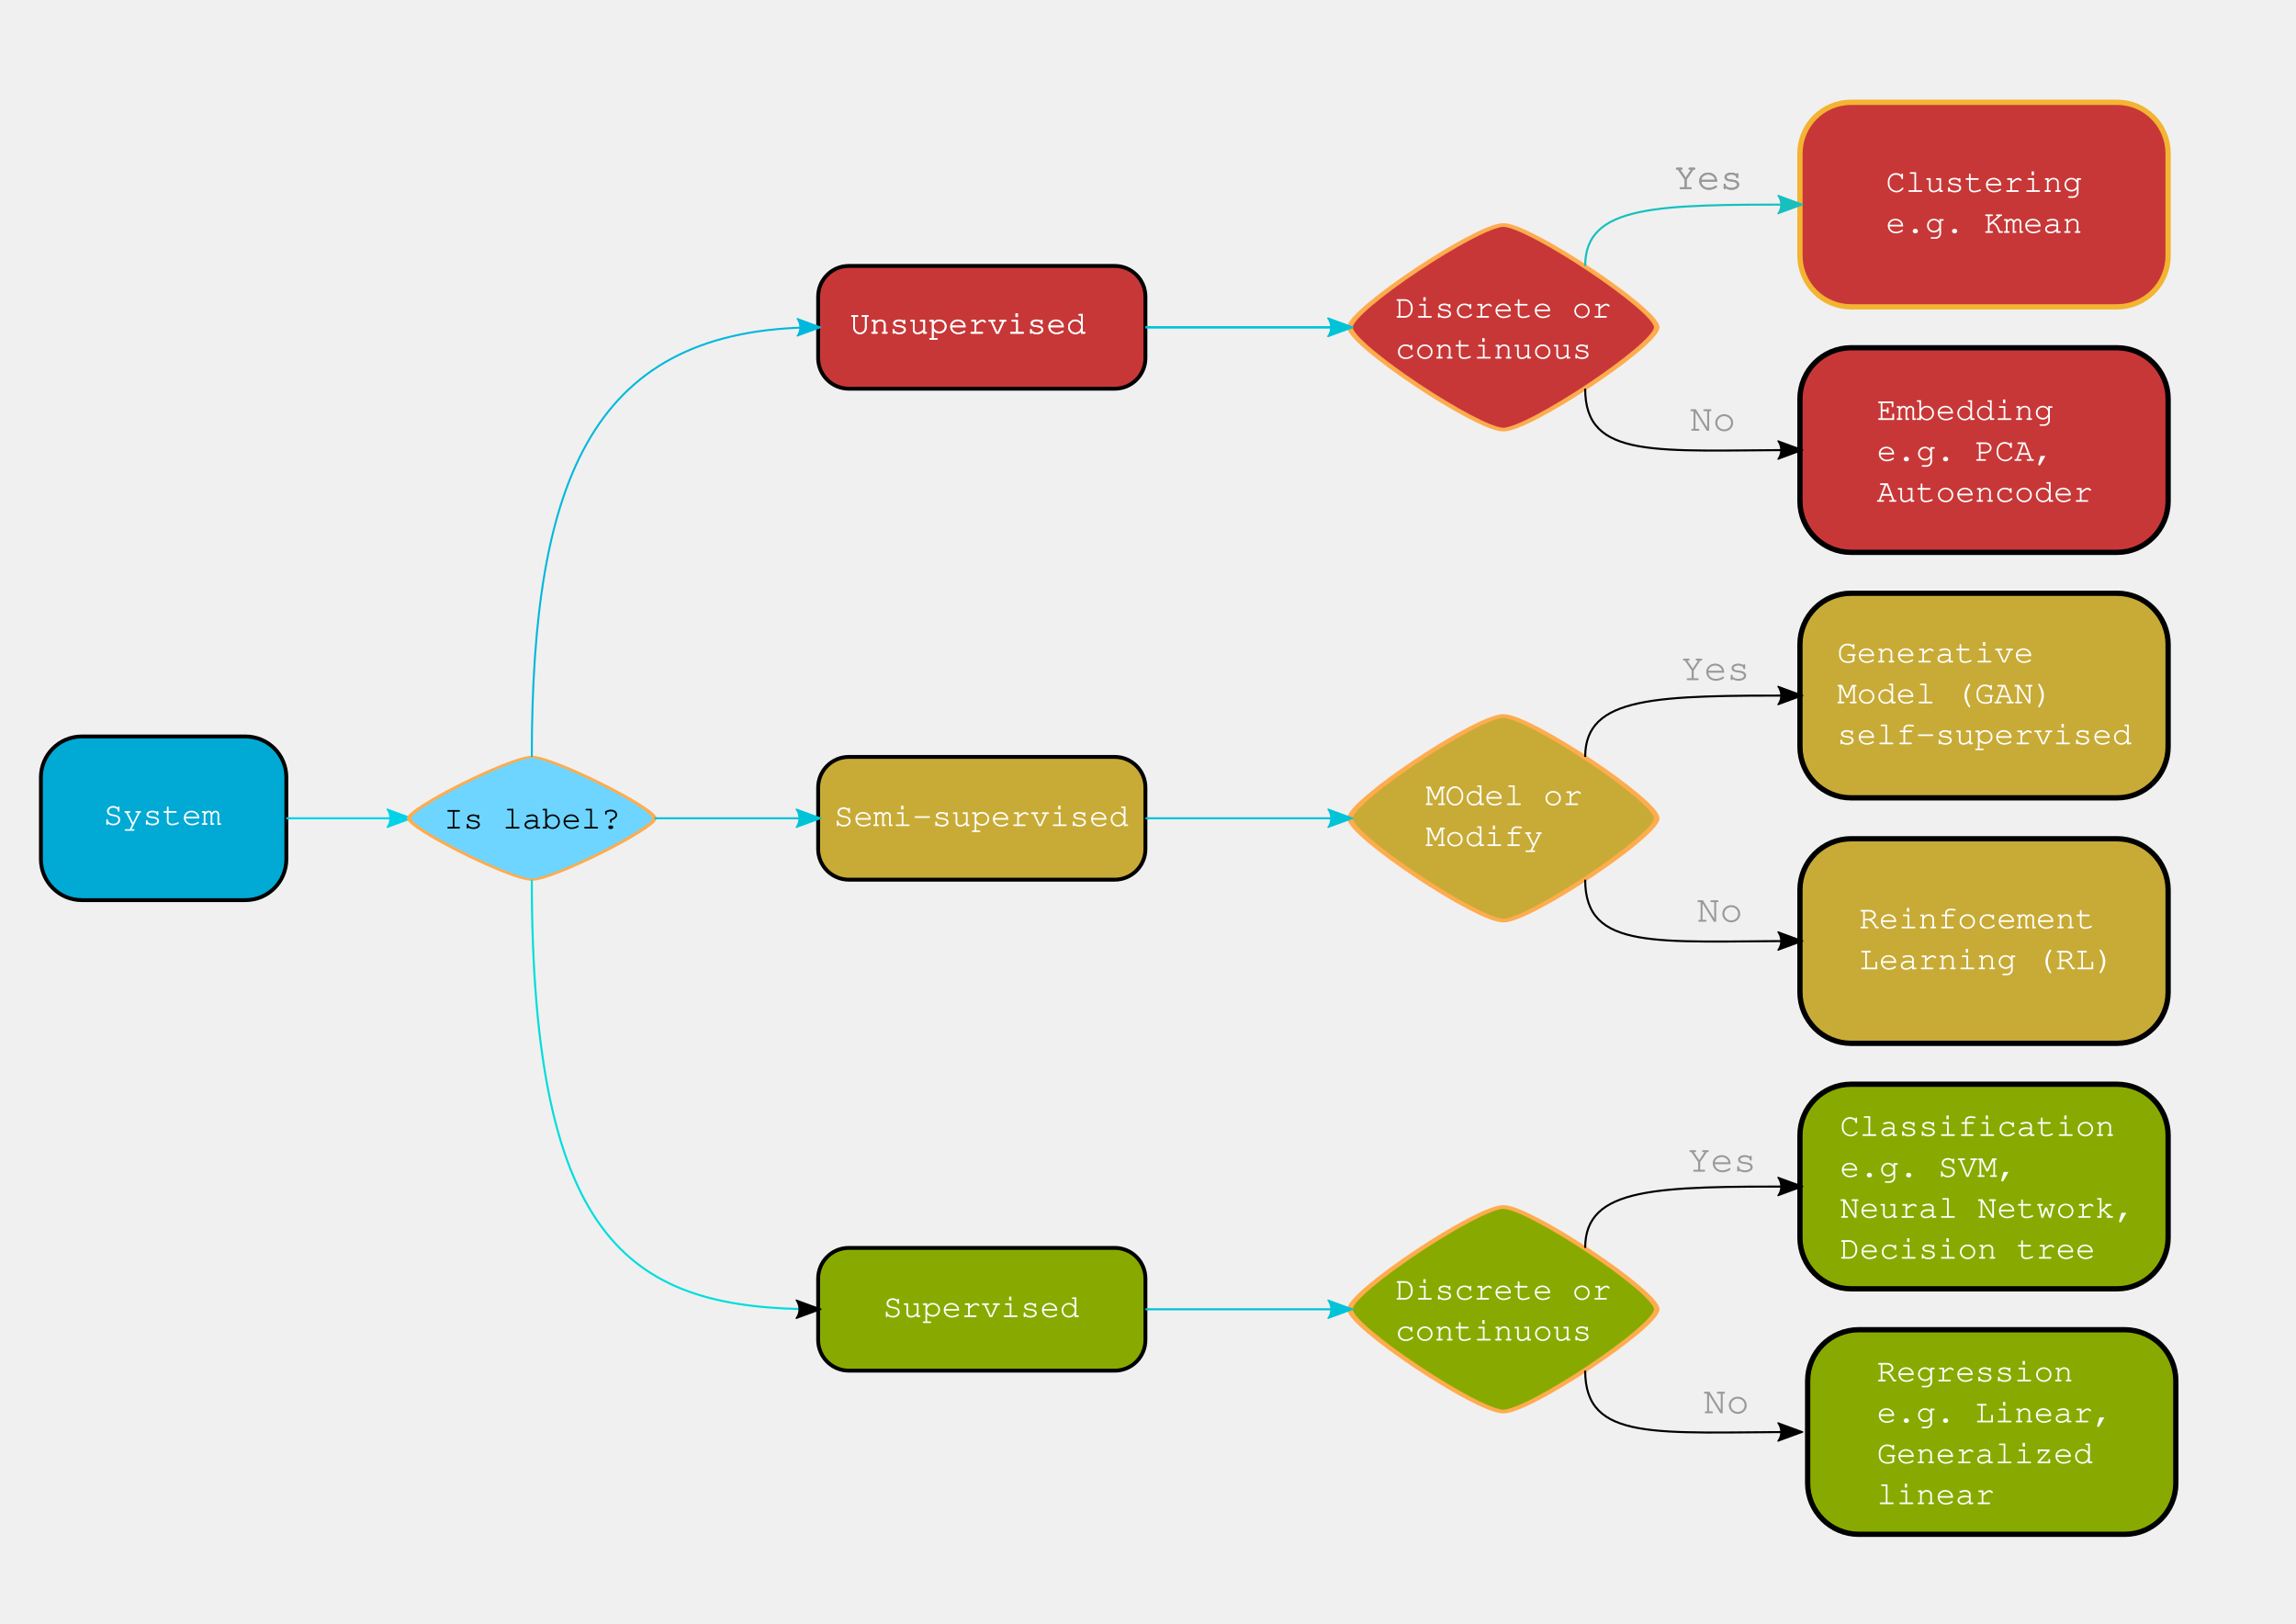
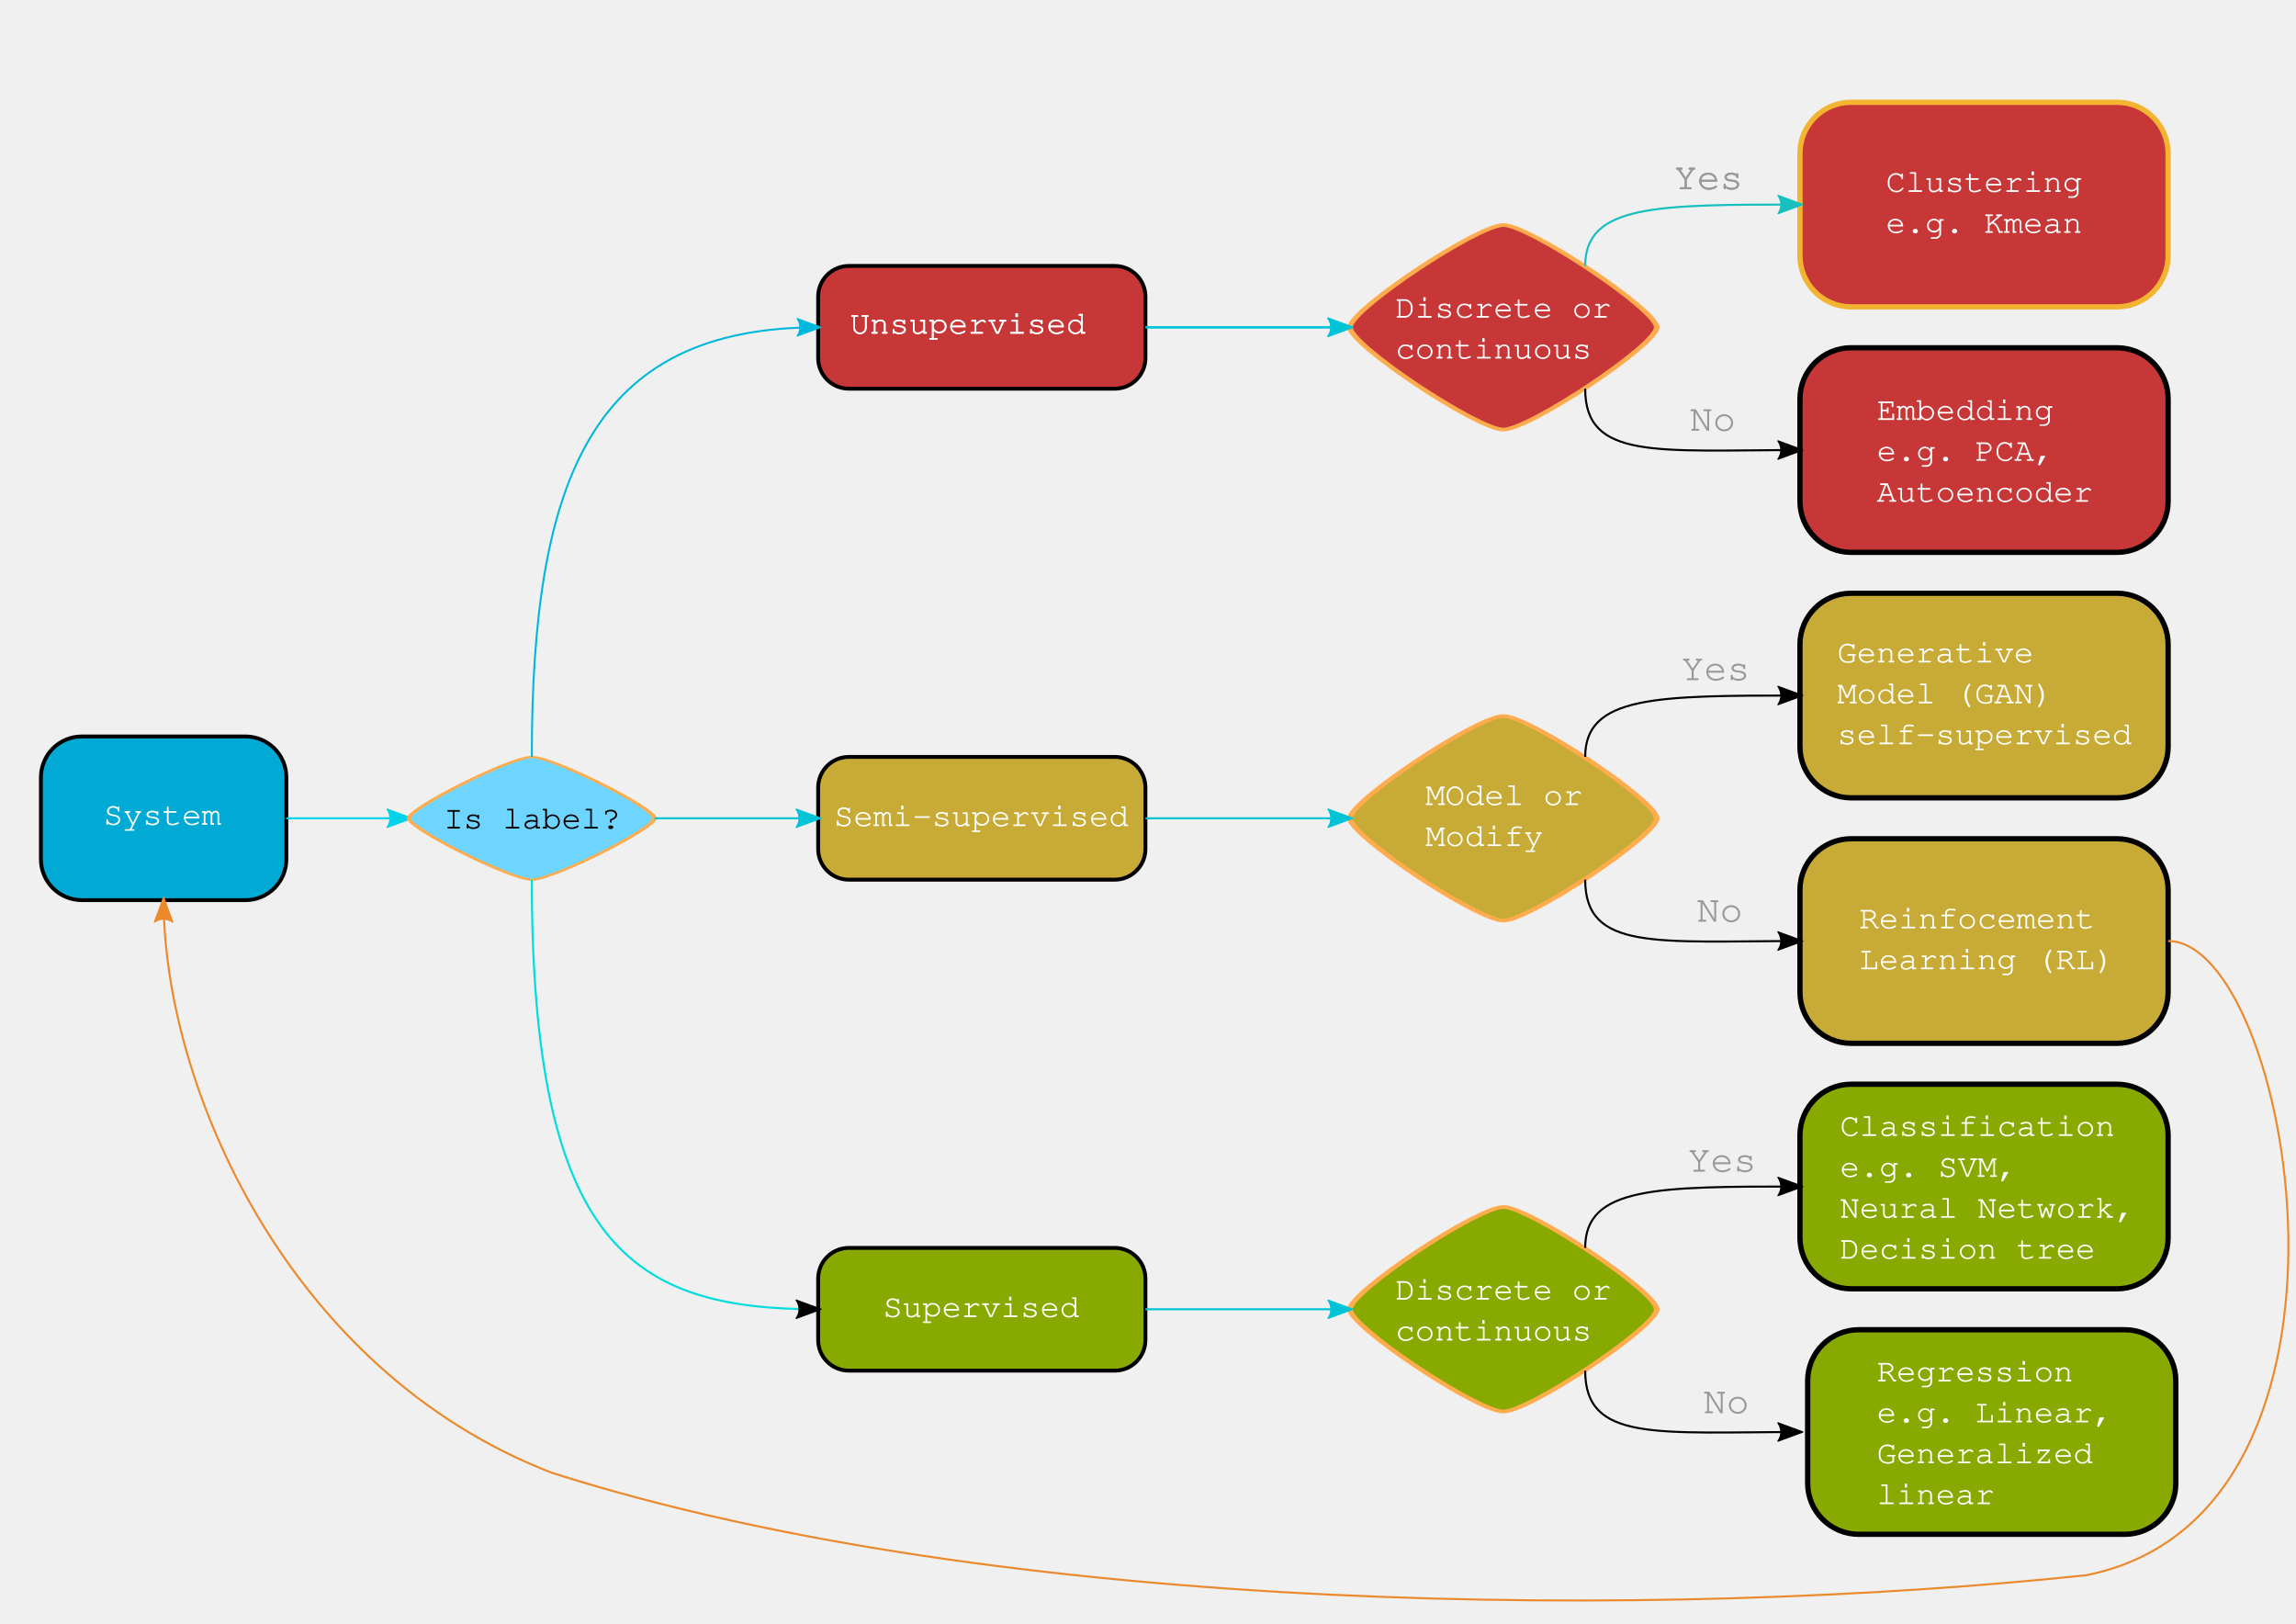
<svg xmlns="http://www.w3.org/2000/svg" xmlns:ns1="http://www.openswatchbook.org/uri/2009/osb" width="297mm" height="210mm" viewBox="0 0 297 210" version="1.1" id="svg10931">
  <defs id="defs10925">
+     <marker style="overflow:visible;" id="marker30130" refX="0.0" refY="0.0" orient="auto">
+       <path transform="scale(1.1) rotate(180) translate(1,0)" d="M 8.719,4.034 L -2.207,0.016 L 8.719,-4.002 C 6.973,-1.63 6.983,1.616 8.719,4.034 z " style="fill-rule:evenodd;stroke-width:0.625;stroke-linejoin:round;stroke:#eb8a2d;stroke-opacity:1;fill:#eb8a2d;fill-opacity:1" id="path30128" />
+     </marker>
    <marker style="overflow:visible;" id="marker27024" refX="0.0" refY="0.0" orient="auto">
      <path transform="scale(1.1) rotate(180) translate(1,0)" d="M 8.719,4.034 L -2.207,0.016 L 8.719,-4.002 C 6.973,-1.63 6.983,1.616 8.719,4.034 z " style="fill-rule:evenodd;stroke-width:0.625;stroke-linejoin:round;stroke:#000000;stroke-opacity:1;fill:#000000;fill-opacity:1" id="path27022" />
    </marker>
    <marker style="overflow:visible;" id="marker26924" refX="0.0" refY="0.0" orient="auto">
      <path transform="scale(1.1) rotate(180) translate(1,0)" d="M 8.719,4.034 L -2.207,0.016 L 8.719,-4.002 C 6.973,-1.63 6.983,1.616 8.719,4.034 z " style="fill-rule:evenodd;stroke-width:0.625;stroke-linejoin:round;stroke:#000000;stroke-opacity:1;fill:#000000;fill-opacity:1" id="path26922" />
    </marker>
    <marker style="overflow:visible;" id="marker26830" refX="0.0" refY="0.0" orient="auto">
      <path transform="scale(1.1) rotate(180) translate(1,0)" d="M 8.719,4.034 L -2.207,0.016 L 8.719,-4.002 C 6.973,-1.63 6.983,1.616 8.719,4.034 z " style="fill-rule:evenodd;stroke-width:0.625;stroke-linejoin:round;stroke:#000000;stroke-opacity:1;fill:#000000;fill-opacity:1" id="path26828" />
    </marker>
    <marker style="overflow:visible;" id="marker26742" refX="0.0" refY="0.0" orient="auto">
      <path transform="scale(1.1) rotate(180) translate(1,0)" d="M 8.719,4.034 L -2.207,0.016 L 8.719,-4.002 C 6.973,-1.63 6.983,1.616 8.719,4.034 z " style="fill-rule:evenodd;stroke-width:0.625;stroke-linejoin:round;stroke:#000000;stroke-opacity:1;fill:#000000;fill-opacity:1" id="path26740" />
    </marker>
    <marker style="overflow:visible;" id="marker26660" refX="0.0" refY="0.0" orient="auto">
      <path transform="scale(1.1) rotate(180) translate(1,0)" d="M 8.719,4.034 L -2.207,0.016 L 8.719,-4.002 C 6.973,-1.63 6.983,1.616 8.719,4.034 z " style="fill-rule:evenodd;stroke-width:0.625;stroke-linejoin:round;stroke:#000000;stroke-opacity:1;fill:#000000;fill-opacity:1" id="path26658" />
    </marker>
    <marker style="overflow:visible;" id="marker26584" refX="0.0" refY="0.0" orient="auto">
      <path transform="scale(1.1) rotate(180) translate(1,0)" d="M 8.719,4.034 L -2.207,0.016 L 8.719,-4.002 C 6.973,-1.63 6.983,1.616 8.719,4.034 z " style="fill-rule:evenodd;stroke-width:0.625;stroke-linejoin:round;stroke:#17bfbf;stroke-opacity:1;fill:#17bfbf;fill-opacity:1" id="path26582" />
    </marker>
    <marker style="overflow:visible;" id="marker26137" refX="0.0" refY="0.0" orient="auto">
      <path transform="scale(1.1) rotate(180) translate(1,0)" d="M 8.719,4.034 L -2.207,0.016 L 8.719,-4.002 C 6.973,-1.63 6.983,1.616 8.719,4.034 z " style="fill-rule:evenodd;stroke-width:0.625;stroke-linejoin:round;stroke:#00d2e8;stroke-opacity:1;fill:#00d2e8;fill-opacity:1" id="path26135" />
    </marker>
    <marker style="overflow:visible;" id="marker26067" refX="0.0" refY="0.0" orient="auto">
      <path transform="scale(1.1) rotate(180) translate(1,0)" d="M 8.719,4.034 L -2.207,0.016 L 8.719,-4.002 C 6.973,-1.63 6.983,1.616 8.719,4.034 z " style="fill-rule:evenodd;stroke-width:0.625;stroke-linejoin:round;stroke:#00b7dc;stroke-opacity:1;fill:#00b7dc;fill-opacity:1" id="path26065" />
    </marker>
    <marker style="overflow:visible;" id="marker26009" refX="0.0" refY="0.0" orient="auto">
      <path transform="scale(1.1) rotate(180) translate(1,0)" d="M 8.719,4.034 L -2.207,0.016 L 8.719,-4.002 C 6.973,-1.63 6.983,1.616 8.719,4.034 z " style="fill-rule:evenodd;stroke-width:0.625;stroke-linejoin:round;stroke:#000000;stroke-opacity:1;fill:#000000;fill-opacity:1" id="path26007" />
    </marker>
    <marker style="overflow:visible;" id="Arrow2Lend" refX="0.0" refY="0.0" orient="auto">
      <path transform="scale(1.1) rotate(180) translate(1,0)" d="M 8.719,4.034 L -2.207,0.016 L 8.719,-4.002 C 6.973,-1.63 6.983,1.616 8.719,4.034 z " style="fill-rule:evenodd;stroke-width:0.625;stroke-linejoin:round;stroke:#00c3d8;stroke-opacity:1;fill:#00c3d8;fill-opacity:1" id="path25197" />
    </marker>
    <marker style="overflow:visible;" id="marker25667" refX="0.0" refY="0.0" orient="auto">
      <path transform="scale(0.4) rotate(180) translate(10,0)" style="fill-rule:evenodd;stroke:#000000;stroke-width:1pt;stroke-opacity:1;fill:#000000;fill-opacity:1" d="M 0.0,0.0 L 5.0,-5.0 L -12.5,0.0 L 5.0,5.0 L 0.0,0.0 z " id="path25665" />
    </marker>
    <rect x="63.5" y="66.146" width="10.583" height="23.812" id="rect25538" />
    <marker style="overflow:visible;" id="Arrow2Mend" refX="0.0" refY="0.0" orient="auto">
      <path transform="scale(0.6) rotate(180) translate(0,0)" d="M 8.719,4.034 L -2.207,0.016 L 8.719,-4.002 C 6.973,-1.63 6.983,1.616 8.719,4.034 z " style="fill-rule:evenodd;stroke-width:0.625;stroke-linejoin:round;stroke:#000000;stroke-opacity:1;fill:#000000;fill-opacity:1" id="path25203" />
    </marker>
    <marker style="overflow:visible;" id="Arrow1Mend" refX="0.0" refY="0.0" orient="auto">
      <path transform="scale(0.4) rotate(180) translate(10,0)" style="fill-rule:evenodd;stroke:#000000;stroke-width:1pt;stroke-opacity:1;fill:#000000;fill-opacity:1" d="M 0.0,0.0 L 5.0,-5.0 L -12.5,0.0 L 5.0,5.0 L 0.0,0.0 z " id="path25185" />
    </marker>
    <marker style="overflow:visible" id="EmptyTriangleOutM" refX="0.0" refY="0.0" orient="auto">
      <path transform="scale(0.4) translate(-4.5,0)" style="fill-rule:evenodd;fill:#ffffff;stroke:#000000;stroke-width:1pt;stroke-opacity:1" d="M 5.77,0.0 L -2.88,5.0 L -2.88,-5.0 L 5.77,0.0 z " id="path25339" />
    </marker>
    <linearGradient id="linearGradient22619" ns1:paint="solid">
      <stop style="stop-color:#80e6ed;stop-opacity:1;" offset="0" id="stop22617" />
    </linearGradient>
    <symbol id="american_and">
      <g stroke-miterlimit="10" id="g13873">
        <path d="M 0.008,25.244 H 11.919 M 0.008,54.108 H 11.919 M 79.382,39.677 H 67.472" id="path13869" style="stroke-width:0.265" />
        <path d="m 11.919,10.814 v 57.728 c 27.776,0 55.553,-14.432 55.553,-28.863 0,-14.432 -27.776,-28.863 -55.553,-28.863" id="path13871" style="stroke-width:0.265" />
      </g>
    </symbol>
    <symbol id="core_transformer">
      <g stroke-miterlimit="10" id="g14189">
        <path d="m 23.709,23.417 c 4.356,0 7.885,2.168 7.885,4.838 0,2.67 -3.528,4.838 -7.885,4.838 -2.173,0 -3.943,-0.885 -3.943,-1.971 0,-1.092 1.77,-1.971 3.942,-1.971 4.357,0 7.885,2.162 7.885,4.832 0,2.675 -3.528,4.838 -7.885,4.838 -2.173,0 -3.943,-0.879 -3.943,-1.971 0,-1.086 1.77,-1.971 3.942,-1.971 4.357,0 7.885,2.168 7.885,4.838 0,2.67 -3.528,4.837 -7.885,4.837 -2.173,0 -3.943,-0.885 -3.943,-1.971 0,-1.092 1.77,-1.971 3.942,-1.971 4.357,0 7.885,2.163 7.885,4.838 0,2.67 -3.528,4.832 -7.885,4.832 -2.173,0 -3.943,-0.88 -3.943,-1.971 0,-1.087 1.77,-1.971 3.942,-1.971 4.357,0 7.885,2.168 7.885,4.837 0,2.67 -3.528,4.838 -7.885,4.838 m 31.961,-0.007 c -4.356,0 -7.885,-2.168 -7.885,-4.837 0,-2.67 3.528,-4.838 7.885,-4.838 2.173,0 3.937,0.885 3.937,1.971 0,1.092 -1.764,1.971 -3.937,1.971 -4.356,0 -7.885,-2.162 -7.885,-4.832 0,-2.675 3.528,-4.837 7.885,-4.837 2.173,0 3.937,0.879 3.937,1.971 0,1.086 -1.764,1.971 -3.937,1.971 -4.356,0 -7.885,-2.168 -7.885,-4.838 0,-2.67 3.528,-4.838 7.885,-4.838 2.173,0 3.937,0.885 3.937,1.971 0,1.092 -1.764,1.971 -3.937,1.971 -4.356,0 -7.885,-2.162 -7.885,-4.837 0,-2.67 3.528,-4.832 7.885,-4.832 2.173,0 3.937,0.879 3.937,1.971 0,1.087 -1.764,1.971 -3.937,1.971 -4.356,0 -7.885,-2.168 -7.885,-4.837 0,-2.67 3.528,-4.838 7.885,-4.838" id="path14183" style="stroke-width:0.265" />
        <path d="M 0.266,0.29 H 23.92 V 23.945 m 0,31.539 V 79.138 H 0.266 M 79.113,0.291 H 55.458 V 23.946 m 0,31.539 v 23.655 h 23.655" id="path14185" style="stroke-width:0.265" />
        <path d="M 41.662,59.423 V 19.997 M 37.72,59.423 V 19.997" id="path14187" style="stroke-width:0.265" />
      </g>
    </symbol>
    <symbol id="ic_arrow_forward_24px">
      <path d="M 3.175,1.058 2.802,1.431 4.278,2.91 H 1.058 V 3.44 H 4.278 L 2.802,4.919 3.175,5.292 5.292,3.175 Z" id="path25018" style="stroke-width:0.265" />
    </symbol>
    <marker style="overflow:visible" id="Arrow2Lend-7" refX="0" refY="0" orient="auto">
      <path transform="matrix(-1.1,0,0,-1.1,-1.1,0)" d="M 8.719,4.034 -2.207,0.016 8.719,-4.002 c -1.745,2.372 -1.735,5.617 -6e-7,8.035 z" style="fill:#00c3d8;fill-opacity:1;fill-rule:evenodd;stroke:#00c3d8;stroke-width:0.625;stroke-linejoin:round;stroke-opacity:1" id="path25197-6" />
    </marker>
    <marker style="overflow:visible" id="Arrow2Lend-7-8" refX="0" refY="0" orient="auto">
      <path transform="matrix(-1.1,0,0,-1.1,-1.1,0)" d="M 8.719,4.034 -2.207,0.016 8.719,-4.002 c -1.745,2.372 -1.735,5.617 -6e-7,8.035 z" style="fill:#00c3d8;fill-opacity:1;fill-rule:evenodd;stroke:#00c3d8;stroke-width:0.625;stroke-linejoin:round;stroke-opacity:1" id="path25197-6-3" />
    </marker>
    <marker style="overflow:visible" id="Arrow2Lend-7-8-2" refX="0" refY="0" orient="auto">
      <path transform="matrix(-1.1,0,0,-1.1,-1.1,0)" d="M 8.719,4.034 -2.207,0.016 8.719,-4.002 c -1.745,2.372 -1.735,5.617 -6e-7,8.035 z" style="fill:#00c3d8;fill-opacity:1;fill-rule:evenodd;stroke:#00c3d8;stroke-width:0.625;stroke-linejoin:round;stroke-opacity:1" id="path25197-6-3-9" />
    </marker>
    <marker style="overflow:visible" id="Arrow2Lend-7-8-0" refX="0" refY="0" orient="auto">
      <path transform="matrix(-1.1,0,0,-1.1,-1.1,0)" d="M 8.719,4.034 -2.207,0.016 8.719,-4.002 c -1.745,2.372 -1.735,5.617 -6e-7,8.035 z" style="fill:#00c3d8;fill-opacity:1;fill-rule:evenodd;stroke:#00c3d8;stroke-width:0.625;stroke-linejoin:round;stroke-opacity:1" id="path25197-6-3-92" />
    </marker>
  </defs>
  <g id="layer1">
    <rect style="opacity:1;fill:#00aad4;fill-opacity:1;fill-rule:evenodd;stroke:#000000;stroke-width:0.5;stroke-linecap:round;stroke-linejoin:round;stroke-miterlimit:4;stroke-dasharray:none" id="rect20697" width="31.75" height="21.167" x="5.292" y="95.25" ry="5.292" />
    <path style="opacity:1;fill:none;stroke:#00d2e8;stroke-width:0.265;stroke-linecap:butt;stroke-linejoin:miter;stroke-miterlimit:4;stroke-dasharray:none;stroke-opacity:1;marker-end:url(#marker26137)" d="M 37.042,105.833 H 52.917" id="path25174" />
    <path style="opacity:1;fill:#6dd5ff;fill-opacity:1;fill-rule:evenodd;stroke:#ffac4e;stroke-width:0.524;stroke-linecap:round;stroke-linejoin:round;stroke-miterlimit:4;stroke-dasharray:none;stroke-dashoffset:0;stroke-opacity:1" id="path25522" d="m 91.281,41.01 c 0,2.47 -12.083,14.552 -14.552,14.552 -2.47,0 -14.552,-12.083 -14.552,-14.552 0,-2.47 12.083,-14.552 14.552,-14.552 2.47,0 14.552,12.083 14.552,14.552 z" transform="matrix(1.090909,0,0,0.5454544,-14.91289,83.46402)" />
    <text xml:space="preserve" style="font-size:4.233px;line-height:1.25;font-family:Courier;-inkscape-font-specification:Courier;stroke-width:0.265" x="57.411" y="107.16" id="text25534">
      <tspan id="tspan25532" x="57.411" y="107.16" style="font-size:4.233px;stroke-width:0.265">Is label?</tspan>
    </text>
    <text xml:space="preserve" id="text25536" style="font-size:10.583px;line-height:1.25;font-family:Courier;-inkscape-font-specification:Courier;white-space:pre;shape-inside:url(#rect25538);" />
    <rect style="fill:#c83737;fill-opacity:1;fill-rule:evenodd;stroke:#000000;stroke-width:0.5;stroke-linecap:round;stroke-linejoin:round;stroke-miterlimit:4;stroke-dasharray:none" id="rect20697-7" width="42.333" height="15.875" x="105.833" y="34.396" ry="3.969" />
    <rect style="fill:#c8ab37;fill-opacity:1;fill-rule:evenodd;stroke:#000000;stroke-width:0.5;stroke-linecap:round;stroke-linejoin:round;stroke-miterlimit:4;stroke-dasharray:none" id="rect20697-9" width="42.333" height="15.875" x="105.833" y="97.896" ry="3.969" />
    <rect style="fill:#88aa00;fill-opacity:1;fill-rule:evenodd;stroke:#000000;stroke-width:0.5;stroke-linecap:round;stroke-linejoin:round;stroke-miterlimit:4;stroke-dasharray:none" id="rect20697-7-7" width="42.333" height="15.875" x="105.833" y="161.396" ry="3.969" />
    <path style="fill:none;stroke:#00b7dc;stroke-width:0.253px;stroke-linecap:butt;stroke-linejoin:miter;stroke-opacity:1;marker-end:url(#marker26067)" d="m 68.792,97.896 c 10e-7,-36.236 7.938,-55.562 37.042,-55.562" id="path25597" />
    <path style="fill:none;stroke:#00dddc;stroke-width:0.265;stroke-linecap:butt;stroke-linejoin:miter;stroke-miterlimit:4;stroke-dasharray:none;stroke-opacity:1;marker-end:url(#marker26009)" d="m 68.792,113.771 c 10e-7,47.625 13.229,55.562 37.042,55.562" id="path25599" />
    <path style="fill:none;stroke:#00c3d8;stroke-width:0.265;stroke-linecap:butt;stroke-linejoin:miter;stroke-miterlimit:4;stroke-dasharray:none;stroke-opacity:1;marker-end:url(#Arrow2Lend)" d="M 84.667,105.833 H 105.833" id="path25663" />
    <text xml:space="preserve" style="font-size:4.233px;line-height:1.25;font-family:Courier;-inkscape-font-specification:Courier;fill:#ffffff;stroke-width:0.265" x="109.969" y="43.155" id="text25534-0">
      <tspan id="tspan25532-2" x="109.969" y="43.155" style="font-size:4.233px;fill:#ffffff;stroke:none;stroke-width:0.265;stroke-opacity:1">Unsupervised</tspan>
    </text>
    <text xml:space="preserve" style="font-size:4.233px;line-height:1.25;font-family:Courier;-inkscape-font-specification:Courier;fill:#ffffff;stroke-width:0.265" x="107.866" y="106.843" id="text25534-0-4">
      <tspan id="tspan25532-2-5" x="107.866" y="106.843" style="font-size:4.233px;fill:#ffffff;stroke-width:0.265">Semi-supervised</tspan>
    </text>
    <text xml:space="preserve" style="font-size:4.233px;line-height:1.25;font-family:Courier;-inkscape-font-specification:Courier;fill:#ffffff;stroke-width:0.265" x="114.212" y="170.343" id="text25534-0-49">
      <tspan id="tspan25532-2-9" x="114.212" y="170.343" style="font-size:4.233px;fill:#ffffff;stroke-width:0.265">Supervised</tspan>
    </text>
    <path style="fill:#c83737;fill-opacity:1;fill-rule:evenodd;stroke:#ffac4e;stroke-width:0.524;stroke-linecap:round;stroke-linejoin:round;stroke-miterlimit:4;stroke-dasharray:none;stroke-dashoffset:0;stroke-opacity:1" id="path25522-3" transform="matrix(1.363636,0,0,0.9090907,89.83806,5.051146)" d="m 91.281,41.01 c 0,2.47 -12.083,14.552 -14.552,14.552 -2.47,0 -14.552,-12.083 -14.552,-14.552 0,-2.47 12.083,-14.552 14.552,-14.552 2.47,0 14.552,12.083 14.552,14.552 z" />
    <text xml:space="preserve" style="font-size:4.233px;line-height:1.25;font-family:Courier;-inkscape-font-specification:Courier;fill:#ffffff;stroke-width:0.265" x="180.505" y="41.084" id="text25534-6">
      <tspan id="tspan25532-5" x="180.505" y="41.084" style="font-size:4.233px;fill:#ffffff;stroke-width:0.265">Discrete or</tspan>
      <tspan x="180.505" y="46.375" style="font-size:4.233px;fill:#ffffff;stroke-width:0.265" id="tspan26341">continuous</tspan>
    </text>
    <path style="fill:#c8ab37;fill-opacity:1;fill-rule:evenodd;stroke:#ffac4e;stroke-width:0.524;stroke-linecap:round;stroke-linejoin:round;stroke-miterlimit:4;stroke-dasharray:none;stroke-dashoffset:0;stroke-opacity:1" id="path25522-3-8" transform="matrix(1.363636,0,0,0.9090907,89.83806,68.55115)" d="m 91.281,41.01 c 0,2.47 -12.083,14.552 -14.552,14.552 -2.47,0 -14.552,-12.083 -14.552,-14.552 0,-2.47 12.083,-14.552 14.552,-14.552 2.47,0 14.552,12.083 14.552,14.552 z" />
    <text xml:space="preserve" style="font-size:4.233px;line-height:1.25;font-family:Courier;-inkscape-font-specification:Courier;fill:#ffffff;stroke-width:0.265" x="184.399" y="104.128" id="text25534-6-0">
      <tspan id="tspan25532-5-9" x="184.399" y="104.128" style="font-size:4.233px;fill:#ffffff;stroke-width:0.265">MOdel or</tspan>
      <tspan x="184.399" y="109.42" style="font-size:4.233px;fill:#ffffff;stroke-width:0.265" id="tspan26341-5">Modify</tspan>
    </text>
    <path style="fill:#88aa00;fill-opacity:1;fill-rule:evenodd;stroke:#ffac4e;stroke-width:0.524;stroke-linecap:round;stroke-linejoin:round;stroke-miterlimit:4;stroke-dasharray:none;stroke-dashoffset:0;stroke-opacity:1" id="path25522-3-5" transform="matrix(1.363636,0,0,0.9090907,89.83806,132.0512)" d="m 91.281,41.01 c 0,2.47 -12.083,14.552 -14.552,14.552 -2.47,0 -14.552,-12.083 -14.552,-14.552 0,-2.47 12.083,-14.552 14.552,-14.552 2.47,0 14.552,12.083 14.552,14.552 z" />
    <text xml:space="preserve" style="font-size:4.233px;line-height:1.25;font-family:Courier;-inkscape-font-specification:Courier;fill:#ffffff;stroke-width:0.265" x="180.505" y="168.084" id="text25534-6-1">
      <tspan id="tspan25532-5-0" x="180.505" y="168.084" style="font-size:4.233px;fill:#ffffff;stroke-width:0.265">Discrete or</tspan>
      <tspan x="180.505" y="173.375" style="font-size:4.233px;fill:#ffffff;stroke-width:0.265" id="tspan26341-9">continuous</tspan>
    </text>
    <rect style="fill:#c83737;fill-opacity:1;fill-rule:evenodd;stroke:#f3b432;stroke-width:0.685;stroke-linecap:round;stroke-linejoin:round;stroke-miterlimit:4;stroke-dasharray:none;stroke-opacity:1" id="rect20697-7-0" width="47.625" height="26.458" x="232.833" y="13.229" ry="6.615" />
    <text xml:space="preserve" style="font-size:4.233px;line-height:1.25;font-family:Courier;-inkscape-font-specification:Courier;fill:#ffffff;stroke-width:0.265" x="243.947" y="24.822" id="text25534-0-1">
      <tspan id="tspan25532-2-6" x="243.947" y="24.822" style="font-size:4.233px;fill:#ffffff;stroke-width:0.265">Clustering</tspan>
      <tspan x="243.947" y="30.114" style="font-size:4.233px;fill:#ffffff;stroke-width:0.265" id="tspan27230">e.g. Kmean</tspan>
    </text>
    <rect style="fill:#c83737;fill-opacity:1;fill-rule:evenodd;stroke:#000000;stroke-width:0.685;stroke-linecap:round;stroke-linejoin:round;stroke-miterlimit:4;stroke-dasharray:none" id="rect20697-7-0-3" width="47.625" height="26.458" x="232.833" y="44.979" ry="6.615" />
    <rect style="fill:#c8ab37;fill-opacity:1;fill-rule:evenodd;stroke:#000000;stroke-width:0.685;stroke-linecap:round;stroke-linejoin:round;stroke-miterlimit:4;stroke-dasharray:none" id="rect20697-7-0-6" width="47.625" height="26.458" x="232.833" y="76.729" ry="6.615" />
    <rect style="fill:#c8ab37;fill-opacity:1;fill-rule:evenodd;stroke:#000000;stroke-width:0.685;stroke-linecap:round;stroke-linejoin:round;stroke-miterlimit:4;stroke-dasharray:none" id="rect20697-7-0-0" width="47.625" height="26.458" x="232.833" y="108.479" ry="6.615" />
    <rect style="fill:#88aa00;fill-opacity:1;fill-rule:evenodd;stroke:#000000;stroke-width:0.685;stroke-linecap:round;stroke-linejoin:round;stroke-miterlimit:4;stroke-dasharray:none" id="rect20697-7-0-2" width="47.625" height="26.458" x="232.833" y="140.229" ry="6.615" />
    <rect style="fill:#88aa00;fill-opacity:1;fill-rule:evenodd;stroke:#000000;stroke-width:0.685;stroke-linecap:round;stroke-linejoin:round;stroke-miterlimit:4;stroke-dasharray:none" id="rect20697-7-0-30" width="47.625" height="26.458" x="233.83" y="171.979" ry="6.615" />
    <path style="fill:none;stroke:#17bfbf;stroke-width:0.265;stroke-linecap:butt;stroke-linejoin:miter;stroke-miterlimit:4;stroke-dasharray:none;stroke-opacity:1;marker-end:url(#marker26584)" d="m 205.052,34.396 c 0,-7.938 9.26,-7.938 27.781,-7.938" id="path26492" />
    <path style="fill:none;stroke:#000000;stroke-width:0.265px;stroke-linecap:butt;stroke-linejoin:miter;stroke-opacity:1;marker-end:url(#marker26660)" d="m 205.052,50.271 c 0,9.26 9.26,7.938 27.781,7.938" id="path26494" />
    <path style="fill:none;stroke:#000000;stroke-width:0.265px;stroke-linecap:butt;stroke-linejoin:miter;stroke-opacity:1;marker-end:url(#marker26742)" d="m 205.052,97.896 c 0,-7.938 9.26,-7.938 27.781,-7.938" id="path26492-1" />
    <path style="fill:none;stroke:#000000;stroke-width:0.265px;stroke-linecap:butt;stroke-linejoin:miter;stroke-opacity:1;marker-end:url(#marker26830)" d="m 205.052,113.771 c 0,9.26 9.26,7.938 27.781,7.938" id="path26494-4" />
    <path style="fill:none;stroke:#000000;stroke-width:0.265px;stroke-linecap:butt;stroke-linejoin:miter;stroke-opacity:1;marker-end:url(#marker26924)" d="m 205.052,161.396 c 0,-7.938 9.26,-7.938 27.781,-7.938" id="path26492-7" />
    <path style="fill:none;stroke:#000000;stroke-width:0.265px;stroke-linecap:butt;stroke-linejoin:miter;stroke-opacity:1;marker-end:url(#marker27024)" d="m 205.052,177.271 c 0,9.26 9.26,7.938 27.781,7.938" id="path26494-4-1" />
    <text xml:space="preserve" style="font-size:4.233px;line-height:1.25;font-family:Courier;-inkscape-font-specification:Courier;fill:#ffffff;stroke-width:0.265" x="242.783" y="54.313" id="text25534-0-1-6">
      <tspan id="tspan25532-2-6-6" x="242.783" y="54.313" style="font-size:4.233px;fill:#ffffff;stroke-width:0.265">Embedding</tspan>
      <tspan x="242.783" y="59.605" style="font-size:4.233px;fill:#ffffff;stroke-width:0.265" id="tspan27232">e.g. PCA,</tspan>
      <tspan x="242.783" y="64.896" style="font-size:4.233px;fill:#ffffff;stroke-width:0.265" id="tspan27236">Autoencoder</tspan>
    </text>
    <text xml:space="preserve" style="font-size:4.233px;line-height:1.25;font-family:Courier;-inkscape-font-specification:Courier;fill:#ffffff;stroke-width:0.265" x="238.003" y="146.917" id="text25534-0-1-7">
      <tspan x="238.003" y="146.917" style="font-size:4.233px;fill:#ffffff;stroke-width:0.265" id="tspan27230-5">Classification</tspan>
      <tspan x="238.003" y="152.209" style="font-size:4.233px;fill:#ffffff;stroke-width:0.265" id="tspan27270">e.g. SVM,</tspan>
      <tspan x="238.003" y="157.5" style="font-size:4.233px;fill:#ffffff;stroke-width:0.265" id="tspan27272">Neural Network,</tspan>
      <tspan x="238.003" y="162.792" style="font-size:4.233px;fill:#ffffff;stroke-width:0.265" id="tspan27274">Decision tree</tspan>
    </text>
    <text xml:space="preserve" style="font-size:4.233px;line-height:1.25;font-family:Courier;-inkscape-font-specification:Courier;fill:#ffffff;stroke-width:0.265" x="242.78" y="178.667" id="text25534-0-1-7-8">
      <tspan x="242.78" y="178.667" style="font-size:4.233px;fill:#ffffff;stroke-width:0.265" id="tspan27274-1">Regression</tspan>
      <tspan x="242.78" y="183.959" style="font-size:4.233px;fill:#ffffff;stroke-width:0.265" id="tspan27318">e.g. Linear,</tspan>
      <tspan x="242.78" y="189.25" style="font-size:4.233px;fill:#ffffff;stroke-width:0.265" id="tspan27320">Generalized </tspan>
      <tspan x="242.78" y="194.542" style="font-size:4.233px;fill:#ffffff;stroke-width:0.265" id="tspan27322">linear</tspan>
    </text>
    <text xml:space="preserve" style="font-size:4.233px;line-height:1.25;font-family:Courier;-inkscape-font-specification:Courier;fill:#ffffff;stroke-width:0.265" x="237.648" y="85.676" id="text25534-0-1-6-2">
      <tspan x="237.648" y="85.676" style="font-size:4.233px;fill:#ffffff;stroke-width:0.265" id="tspan27236-8">Generative</tspan>
      <tspan x="237.648" y="90.968" style="font-size:4.233px;fill:#ffffff;stroke-width:0.265" id="tspan27404">Model (GAN)</tspan>
      <tspan x="237.648" y="96.26" style="font-size:4.233px;fill:#ffffff;stroke-width:0.265" id="tspan27406">self-supervised</tspan>
    </text>
    <text xml:space="preserve" style="font-size:4.939px;line-height:1.25;font-family:Courier;-inkscape-font-specification:Courier;fill:#999999;stroke-width:0.265" x="216.553" y="24.47" id="text27410">
      <tspan id="tspan27408" x="216.553" y="24.47" style="font-size:4.939px;fill:#999999;stroke-width:0.265">Yes</tspan>
    </text>
    <text xml:space="preserve" style="font-size:4.939px;line-height:1.25;font-family:Courier;-inkscape-font-specification:Courier;fill:#999999;stroke-width:0.265" x="216.553" y="24.47" id="text27410-0">
      <tspan id="tspan27408-5" x="216.553" y="24.47" style="font-size:4.939px;fill:#999999;stroke-width:0.265">Yes</tspan>
    </text>
    <text xml:space="preserve" style="font-size:4.939px;line-height:1.25;font-family:Courier;-inkscape-font-specification:Courier;fill:#999999;stroke-width:0.265" x="218.585" y="55.714" id="text27410-0-6">
      <tspan id="tspan27408-5-1" x="218.585" y="55.714" style="font-size:4.939px;fill:#999999;stroke-width:0.265">No</tspan>
    </text>
    <text xml:space="preserve" style="font-size:4.939px;line-height:1.25;font-family:Courier;-inkscape-font-specification:Courier;fill:#999999;stroke-width:0.265" x="217.463" y="87.97" id="text27410-0-8">
      <tspan id="tspan27408-5-7" x="217.463" y="87.97" style="font-size:4.939px;fill:#999999;stroke-width:0.265">Yes</tspan>
    </text>
    <text xml:space="preserve" style="font-size:4.939px;line-height:1.25;font-family:Courier;-inkscape-font-specification:Courier;fill:#999999;stroke-width:0.265" x="219.496" y="119.214" id="text27410-0-6-5">
      <tspan id="tspan27408-5-1-3" x="219.496" y="119.214" style="font-size:4.939px;fill:#999999;stroke-width:0.265">No</tspan>
    </text>
    <text xml:space="preserve" style="font-size:4.939px;line-height:1.25;font-family:Courier;-inkscape-font-specification:Courier;fill:#999999;stroke-width:0.265" x="218.305" y="151.538" id="text27410-0-7">
      <tspan id="tspan27408-5-78" x="218.305" y="151.538" style="font-size:4.939px;fill:#999999;stroke-width:0.265">Yes</tspan>
    </text>
    <text xml:space="preserve" style="font-size:4.939px;line-height:1.25;font-family:Courier;-inkscape-font-specification:Courier;fill:#999999;stroke-width:0.265" x="220.338" y="182.782" id="text27410-0-6-7">
      <tspan id="tspan27408-5-1-4" x="220.338" y="182.782" style="font-size:4.939px;fill:#999999;stroke-width:0.265">No</tspan>
    </text>
    <path style="fill:none;stroke:#00c3d8;stroke-width:0.265;stroke-linecap:butt;stroke-linejoin:miter;stroke-miterlimit:4;stroke-dasharray:none;stroke-opacity:1;marker-end:url(#Arrow2Lend-7)" d="M 148.167,42.333 H 174.625" id="path25663-1" />
    <path style="fill:none;stroke:#00c3d8;stroke-width:0.265;stroke-linecap:butt;stroke-linejoin:miter;stroke-miterlimit:4;stroke-dasharray:none;stroke-opacity:1;marker-end:url(#Arrow2Lend-7-8)" d="M 148.167,42.333 H 174.625" id="path25663-1-1" />
    <path style="fill:none;stroke:#00c3d8;stroke-width:0.265;stroke-linecap:butt;stroke-linejoin:miter;stroke-miterlimit:4;stroke-dasharray:none;stroke-opacity:1;marker-end:url(#Arrow2Lend-7-8-2)" d="M 148.167,105.833 H 174.625" id="path25663-1-1-3" />
    <path style="fill:none;stroke:#00c3d8;stroke-width:0.265;stroke-linecap:butt;stroke-linejoin:miter;stroke-miterlimit:4;stroke-dasharray:none;stroke-opacity:1;marker-end:url(#Arrow2Lend-7-8-0)" d="M 148.167,169.333 H 174.625" id="path25663-1-1-9" />
    <text xml:space="preserve" style="font-size:4.233px;line-height:1.25;font-family:Courier;-inkscape-font-specification:Courier;fill:#ffffff;stroke-width:0.265" x="240.512" y="120.07" id="text25534-0-1-6-2-2">
      <tspan x="240.512" y="120.07" style="font-size:4.233px;fill:#ffffff;stroke-width:0.265" id="tspan27406-5">Reinfocement</tspan>
      <tspan x="240.512" y="125.362" style="font-size:4.233px;fill:#ffffff;stroke-width:0.265" id="tspan28291">Learning (RL)</tspan>
    </text>
    <text xml:space="preserve" style="font-size:4.233px;line-height:1.25;font-family:Courier;-inkscape-font-specification:Courier;fill:#ffffff;stroke-width:0.265" x="109.969" y="43.155" id="text25534-0-3">
      <tspan id="tspan25532-2-2" x="109.969" y="43.155" style="font-size:4.233px;fill:#ffffff;stroke:none;stroke-width:0.265;stroke-opacity:1">Unsupervised</tspan>
    </text>
    <text xml:space="preserve" style="font-size:4.233px;line-height:1.25;font-family:Courier;-inkscape-font-specification:Courier;fill:#ffffff;stroke-width:0.265" x="13.376" y="106.683" id="text25534-0-3-3">
      <tspan id="tspan25532-2-2-1" x="13.376" y="106.683" style="font-size:4.233px;fill:#ffffff;stroke:none;stroke-width:0.265;stroke-opacity:1">System</tspan>
    </text>
+     <path style="fill:none;stroke:#eb8a2d;stroke-width:0.265;stroke-linecap:butt;stroke-linejoin:miter;stroke-opacity:1;stroke-miterlimit:4;stroke-dasharray:none;marker-end:url(#marker30130)" d="m 280.458,121.708 c 15.875,0 29.104,74.083 -10.583,82.021 C 215.062,209.53 129.646,209.021 71.438,190.5 37.042,177.271 21.167,140.229 21.167,116.417" id="path28341" />
  </g>
</svg>
